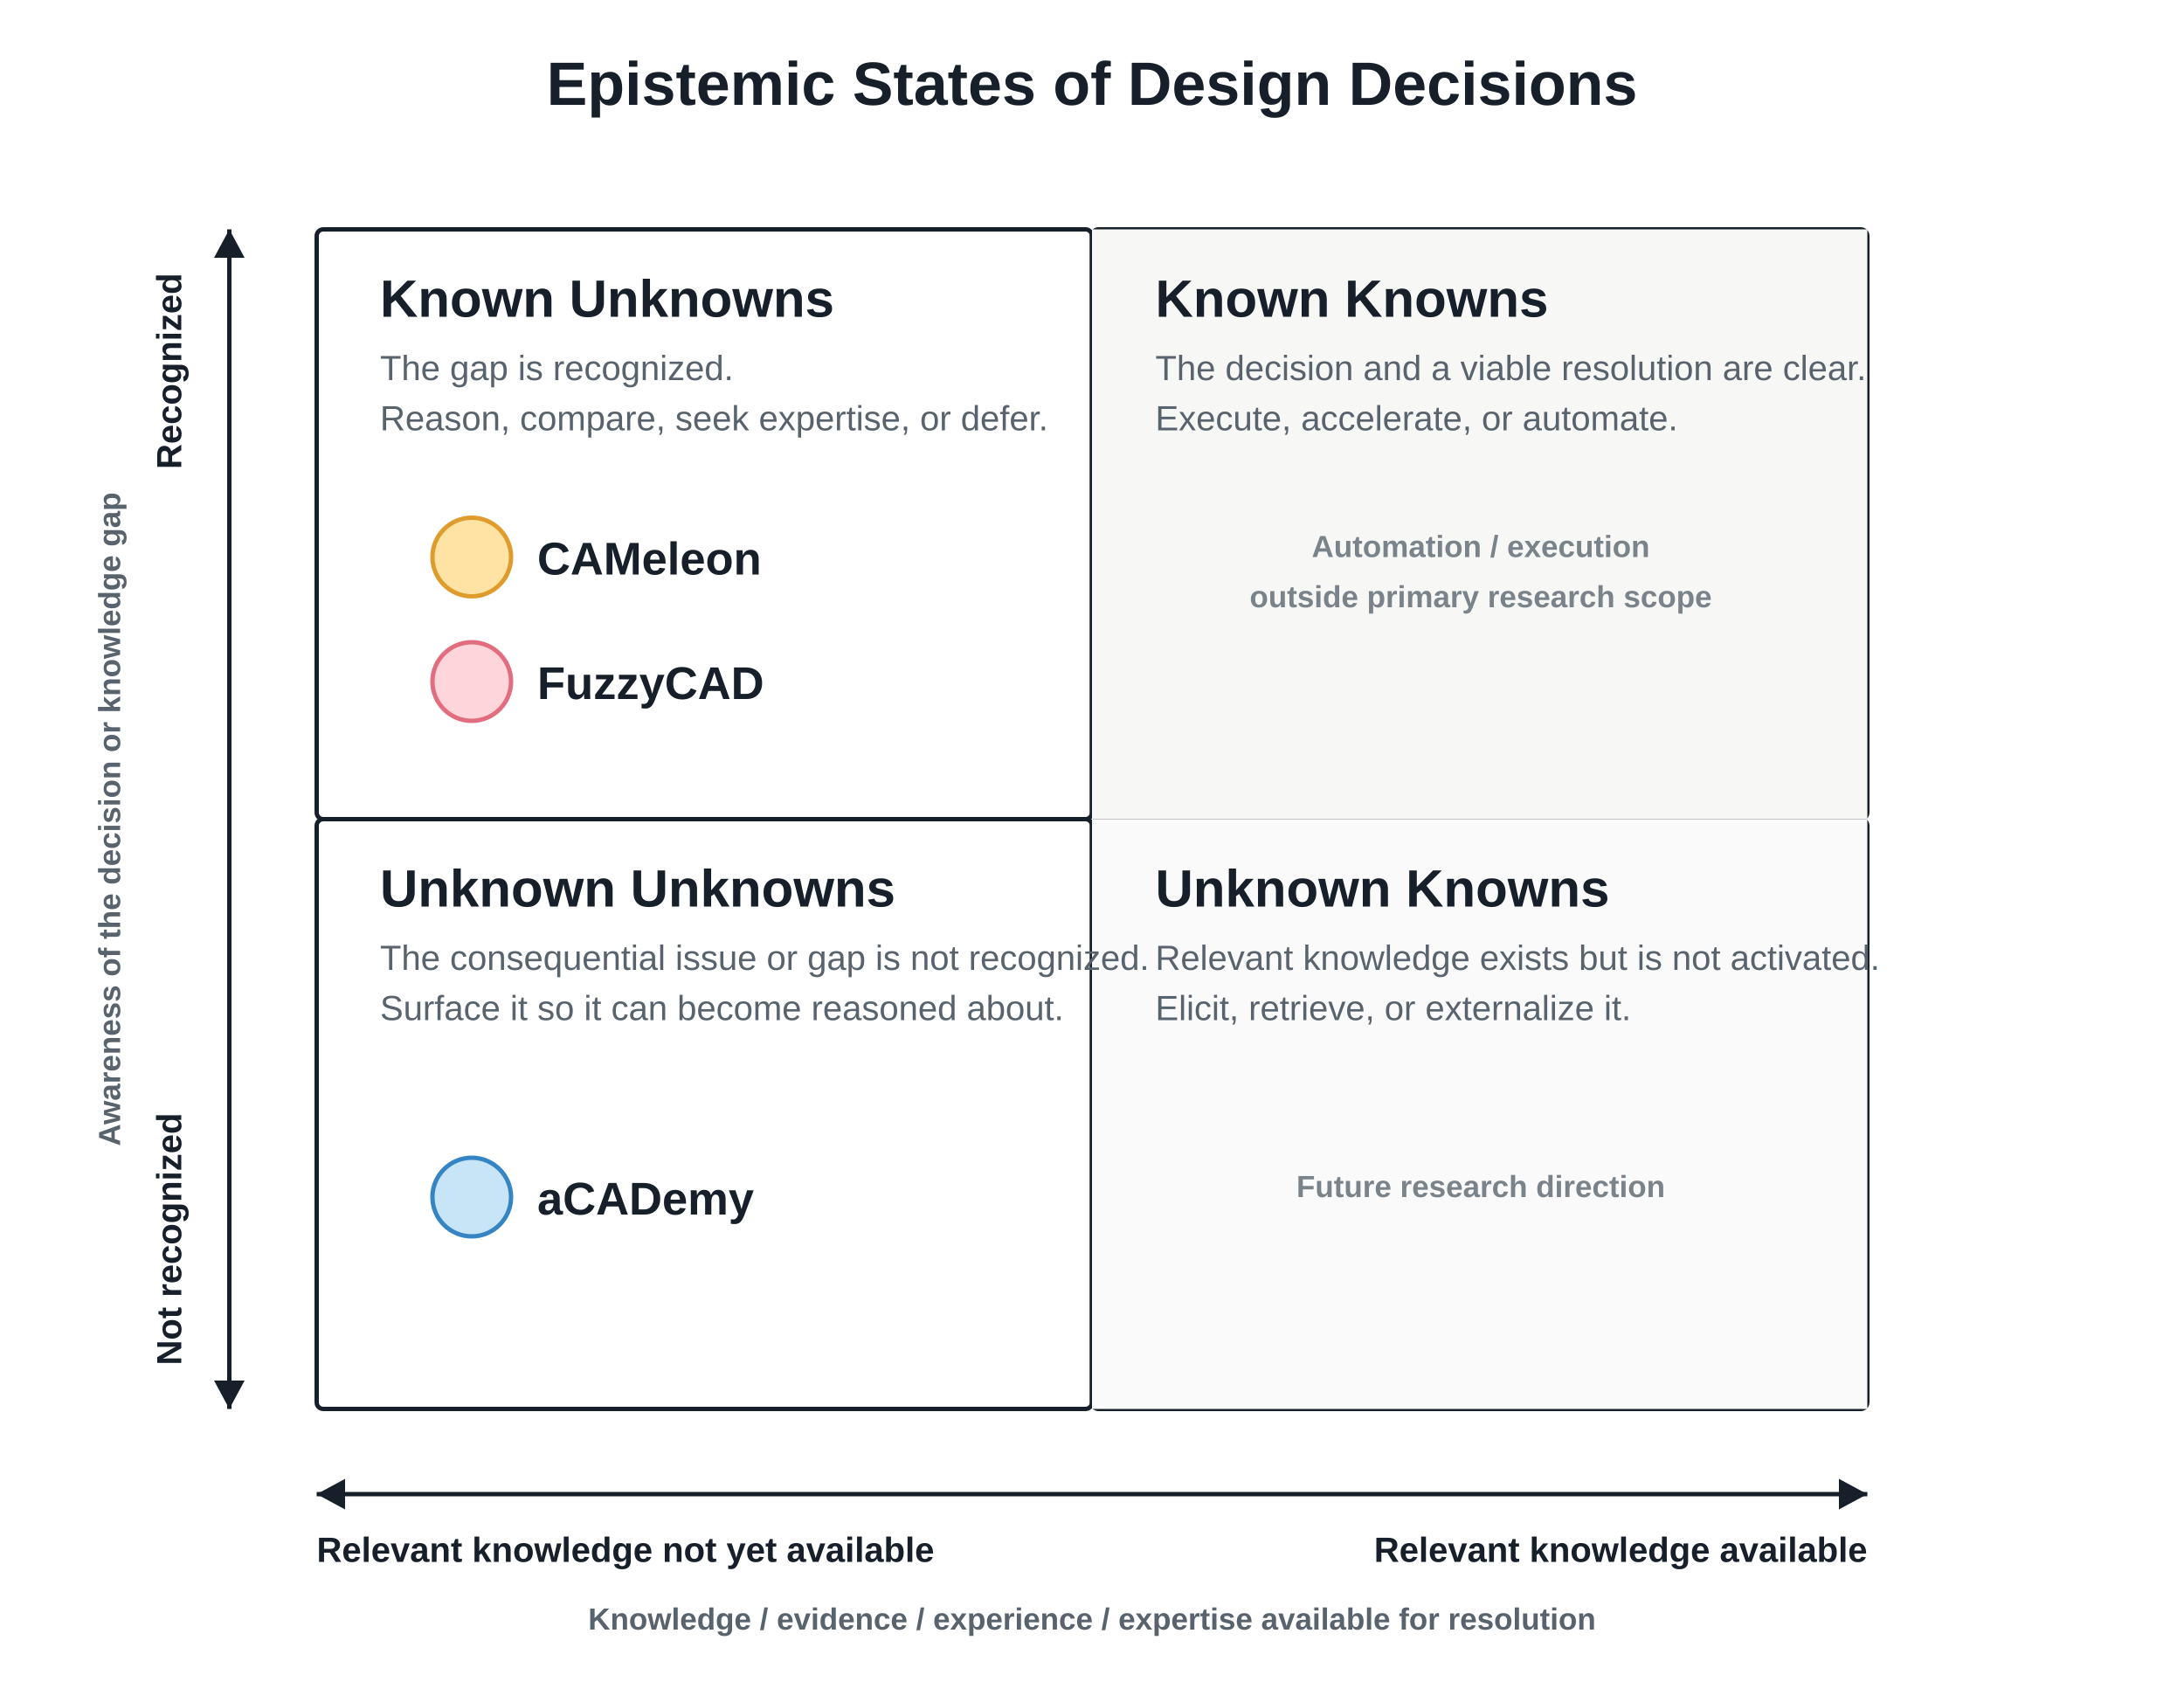
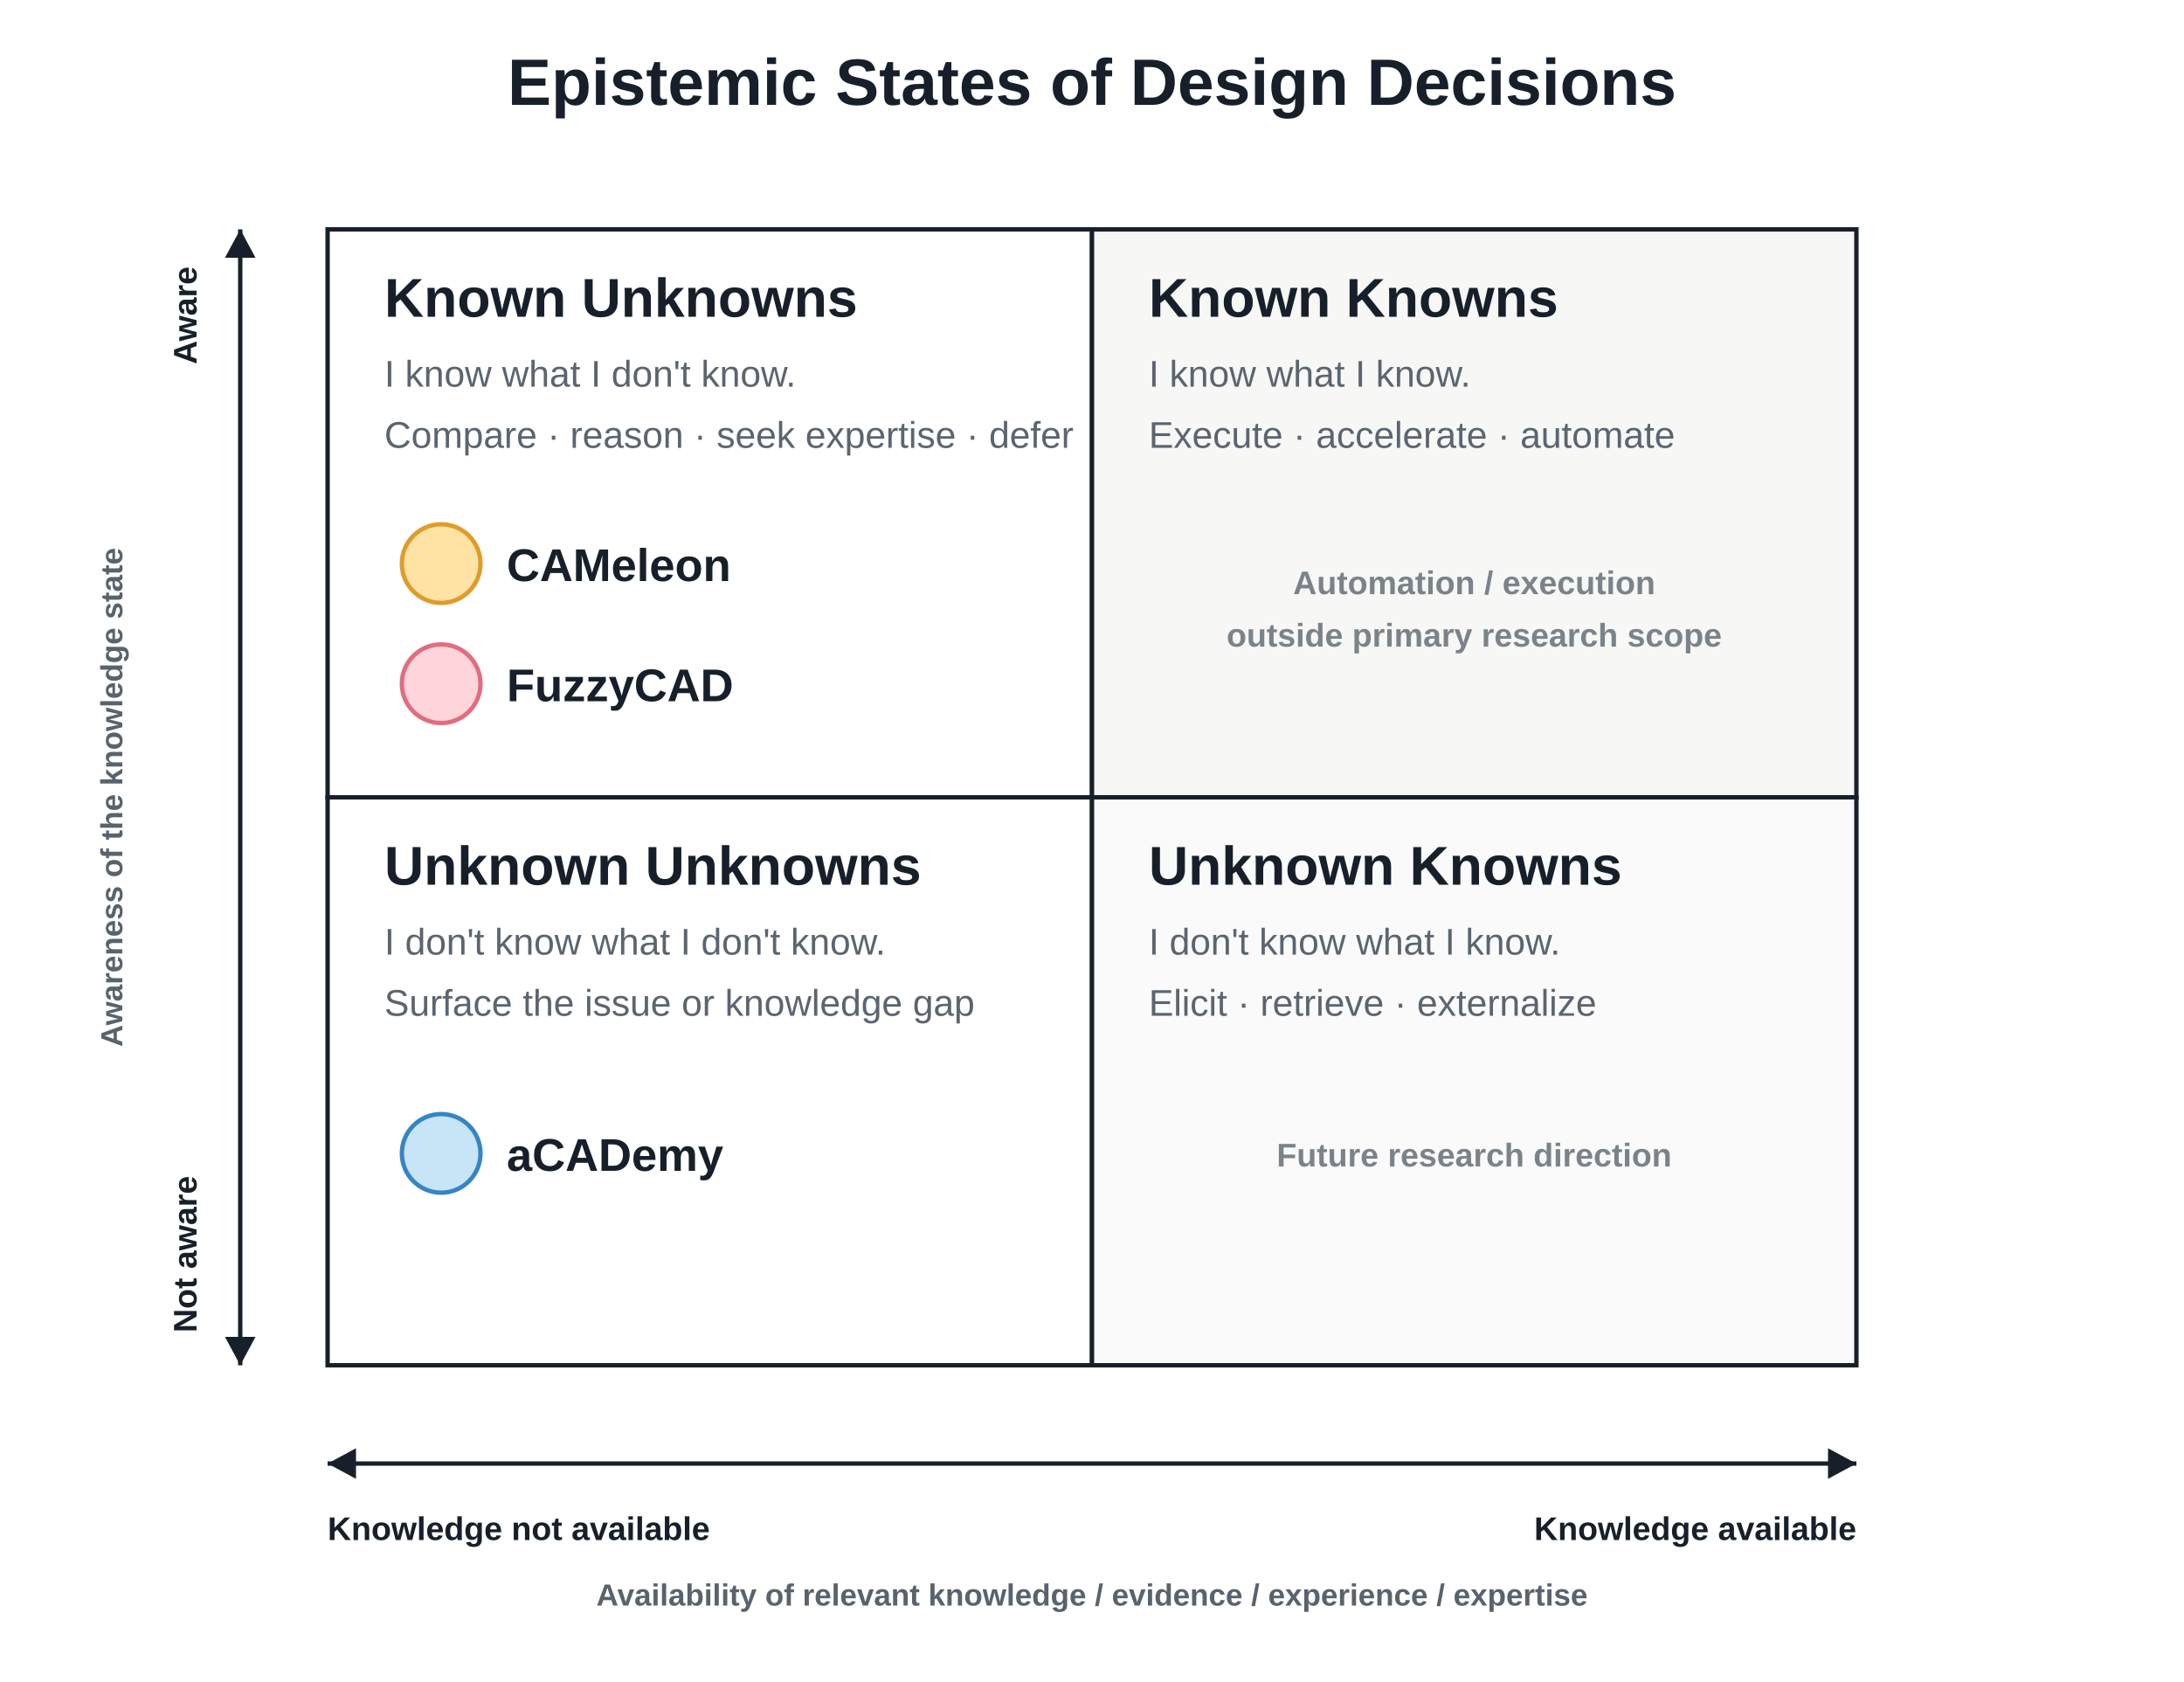
<svg xmlns="http://www.w3.org/2000/svg" viewBox="0 0 1000 770" role="img" aria-labelledby="title description">
  <rect width="1000" height="770" fill="#ffffff" />
  <g font-family="Arial, Helvetica, sans-serif" fill="#17202a">
-     <text x="500" y="48" text-anchor="middle" font-size="28" font-weight="700">Epistemic States of Design Decisions</text>
-     <g stroke="#17202a" stroke-width="2" fill="none">
-       <rect x="145" y="105" width="355" height="270" rx="3" />
-       <rect x="500" y="105" width="355" height="270" rx="3" />
-       <rect x="145" y="375" width="355" height="270" rx="3" />
-       <rect x="500" y="375" width="355" height="270" rx="3" />
+     <text x="500" y="48" text-anchor="middle" font-size="30" font-weight="700">Epistemic States of Design Decisions</text>
+     <rect x="150" y="105" width="350" height="260" fill="#ffffff" stroke="#17202a" stroke-width="2" />
+     <rect x="500" y="105" width="350" height="260" fill="#f7f7f5" stroke="#17202a" stroke-width="2" />
+     <rect x="150" y="365" width="350" height="260" fill="#ffffff" stroke="#17202a" stroke-width="2" />
+     <rect x="500" y="365" width="350" height="260" fill="#fafafa" stroke="#17202a" stroke-width="2" />
+     <g font-size="25" font-weight="700">
+       <text x="176" y="145">Known Unknowns</text>
+       <text x="526" y="145">Known Knowns</text>
+       <text x="176" y="405">Unknown Unknowns</text>
+       <text x="526" y="405">Unknown Knowns</text>
    </g>
-     <rect x="500" y="105" width="355" height="270" fill="#f7f7f5" />
-     <rect x="500" y="375" width="355" height="270" fill="#fafafa" />
-     <g font-size="24" font-weight="700">
-       <text x="174" y="145">Known Unknowns</text>
-       <text x="529" y="145">Known Knowns</text>
-       <text x="174" y="415">Unknown Unknowns</text>
-       <text x="529" y="415">Unknown Knowns</text>
-     </g>
-     <g font-size="16" fill="#59636d">
-       <text x="174" y="174">The gap is recognized.</text>
-       <text x="174" y="197">Reason, compare, seek expertise, or defer.</text>
-       <text x="529" y="174">The decision and a viable resolution are clear.</text>
-       <text x="529" y="197">Execute, accelerate, or automate.</text>
-       <text x="174" y="444">The consequential issue or gap is not recognized.</text>
-       <text x="174" y="467">Surface it so it can become reasoned about.</text>
-       <text x="529" y="444">Relevant knowledge exists but is not activated.</text>
-       <text x="529" y="467">Elicit, retrieve, or externalize it.</text>
+     <g font-size="17" fill="#5b6570">
+       <text x="176" y="177">I know what I don't know.</text>
+       <text x="176" y="205">Compare · reason · seek expertise · defer</text>
+       <text x="526" y="177">I know what I know.</text>
+       <text x="526" y="205">Execute · accelerate · automate</text>
+       <text x="176" y="437">I don't know what I don't know.</text>
+       <text x="176" y="465">Surface the issue or knowledge gap</text>
+       <text x="526" y="437">I don't know what I know.</text>
+       <text x="526" y="465">Elicit · retrieve · externalize</text>
    </g>
    <g>
-       <circle cx="216" cy="255" r="18" fill="#ffe3a4" stroke="#df9c2c" stroke-width="2" />
-       <text x="246" y="263" font-size="21" font-weight="700">CAMeleon</text>
-       <circle cx="216" cy="312" r="18" fill="#ffd5dc" stroke="#e16d7e" stroke-width="2" />
-       <text x="246" y="320" font-size="21" font-weight="700">FuzzyCAD</text>
-       <circle cx="216" cy="548" r="18" fill="#c8e4f7" stroke="#3585c5" stroke-width="2" />
-       <text x="246" y="556" font-size="21" font-weight="700">aCADemy</text>
+       <circle cx="202" cy="258" r="18" fill="#ffe3a4" stroke="#df9c2c" stroke-width="2" />
+       <text x="232" y="266" font-size="21" font-weight="700">CAMeleon</text>
+       <circle cx="202" cy="313" r="18" fill="#ffd5dc" stroke="#e16d7e" stroke-width="2" />
+       <text x="232" y="321" font-size="21" font-weight="700">FuzzyCAD</text>
+       <circle cx="202" cy="528" r="18" fill="#c8e4f7" stroke="#3585c5" stroke-width="2" />
+       <text x="232" y="536" font-size="21" font-weight="700">aCADemy</text>
    </g>
-     <g font-size="14" font-weight="600" fill="#7b838a">
-       <text x="678" y="255" text-anchor="middle">Automation / execution</text>
-       <text x="678" y="278" text-anchor="middle">outside primary research scope</text>
-       <text x="678" y="548" text-anchor="middle">Future research direction</text>
+     <g font-size="15" font-weight="600" fill="#7b838a">
+       <text x="675" y="272" text-anchor="middle">Automation / execution</text>
+       <text x="675" y="296" text-anchor="middle">outside primary research scope</text>
+       <text x="675" y="534" text-anchor="middle">Future research direction</text>
    </g>
    <g stroke="#17202a" stroke-width="2" fill="none">
-       <path d="M145 684 H855" />
-       <path d="M145 684 l13 -7 v14 z M855 684 l-13 -7 v14 z" fill="#17202a" stroke="none" />
-       <path d="M105 645 V105" />
-       <path d="M105 105 l-7 13 h14 z M105 645 l-7 -13 h14 z" fill="#17202a" stroke="none" />
+       <path d="M150 670 H850" />
+       <path d="M150 670 l13 -7 v14 z M850 670 l-13 -7 v14 z" fill="#17202a" stroke="none" />
+       <path d="M110 625 V105" />
+       <path d="M110 105 l-7 13 h14 z M110 625 l-7 -13 h14 z" fill="#17202a" stroke="none" />
    </g>
-     <g font-size="16" fill="#17202a" font-weight="700">
-       <text x="145" y="715" text-anchor="start">Relevant knowledge not yet available</text>
-       <text x="855" y="715" text-anchor="end">Relevant knowledge available</text>
-       <text x="500" y="746" text-anchor="middle" font-size="14" fill="#59636d">Knowledge / evidence / experience / expertise available for resolution</text>
-       <text x="83" y="125" text-anchor="end" transform="rotate(-90 83 125)">Recognized</text>
-       <text x="83" y="625" text-anchor="start" transform="rotate(-90 83 625)">Not recognized</text>
-       <text x="55" y="375" text-anchor="middle" font-size="14" fill="#59636d" transform="rotate(-90 55 375)">Awareness of the decision or knowledge gap</text>
+     <g fill="#17202a" font-weight="700">
+       <text x="150" y="705" font-size="15">Knowledge not available</text>
+       <text x="850" y="705" text-anchor="end" font-size="15">Knowledge available</text>
+       <text x="500" y="735" text-anchor="middle" font-size="14" fill="#59636d">Availability of relevant knowledge / evidence / experience / expertise</text>
+       <text x="90" y="122" text-anchor="end" font-size="15" transform="rotate(-90 90 122)">Aware</text>
+       <text x="90" y="610" text-anchor="start" font-size="15" transform="rotate(-90 90 610)">Not aware</text>
+       <text x="56" y="365" text-anchor="middle" font-size="14" fill="#59636d" transform="rotate(-90 56 365)">Awareness of the knowledge state</text>
    </g>
  </g>
</svg>
